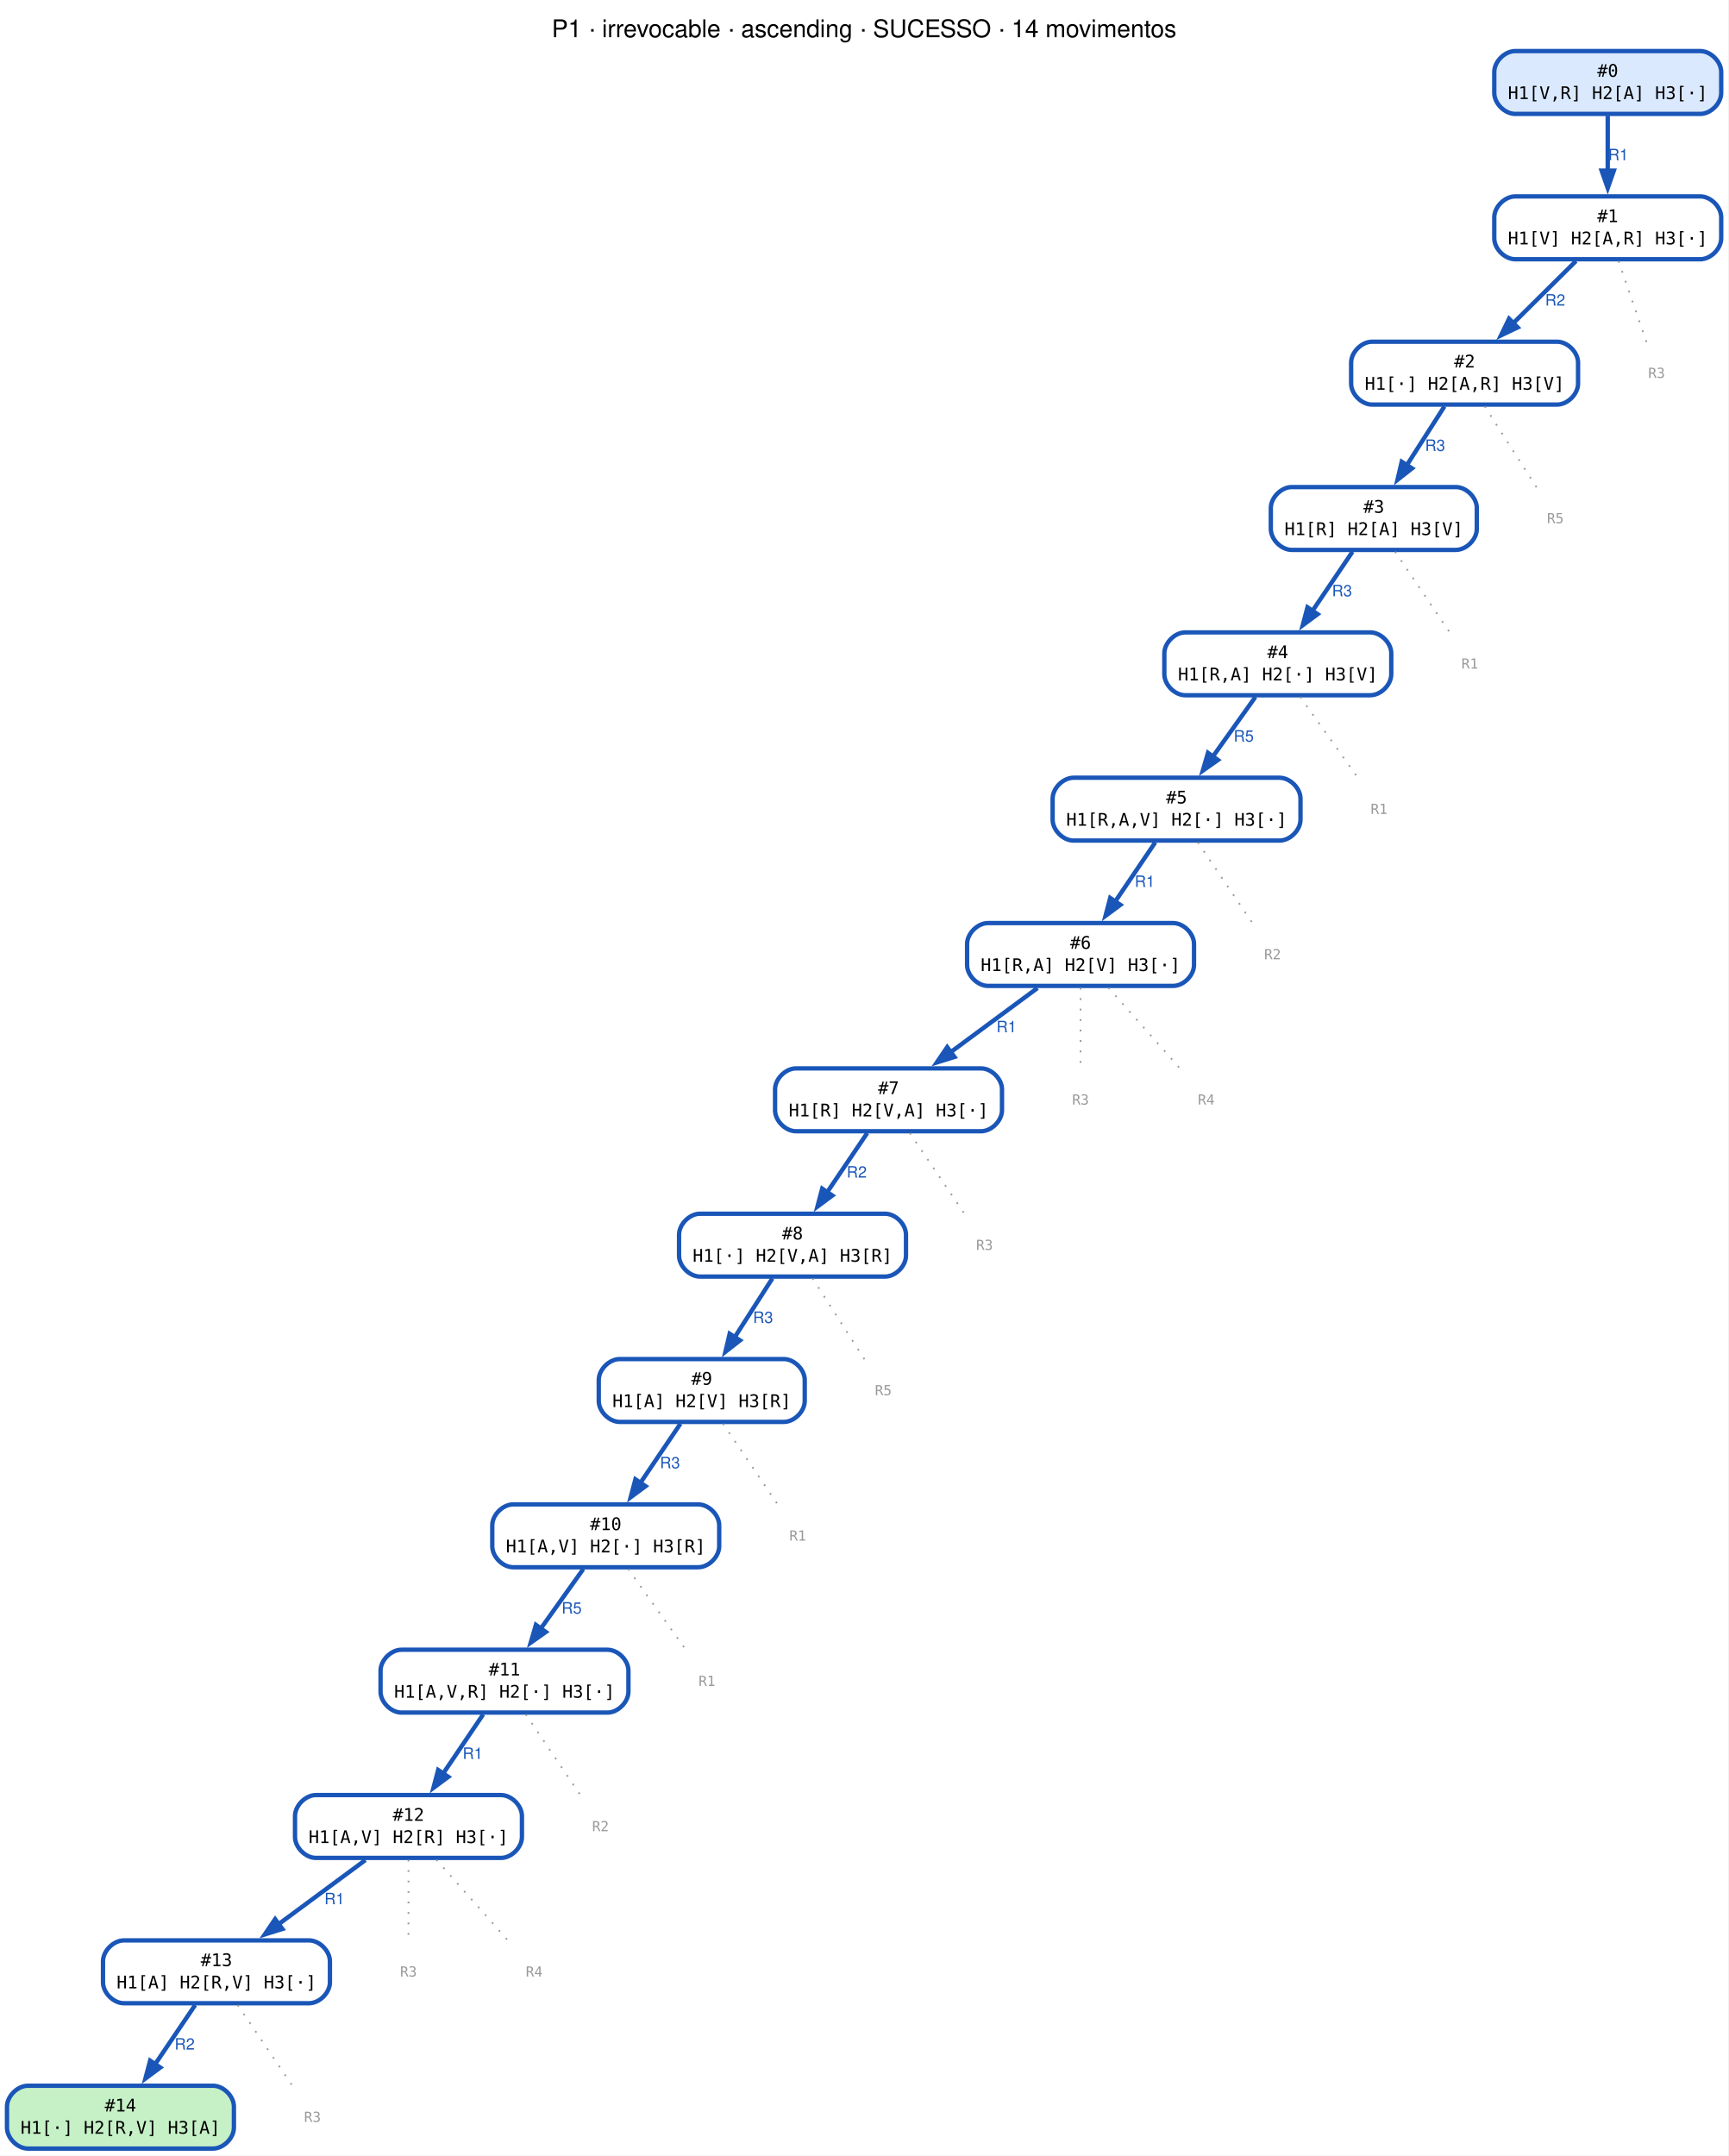
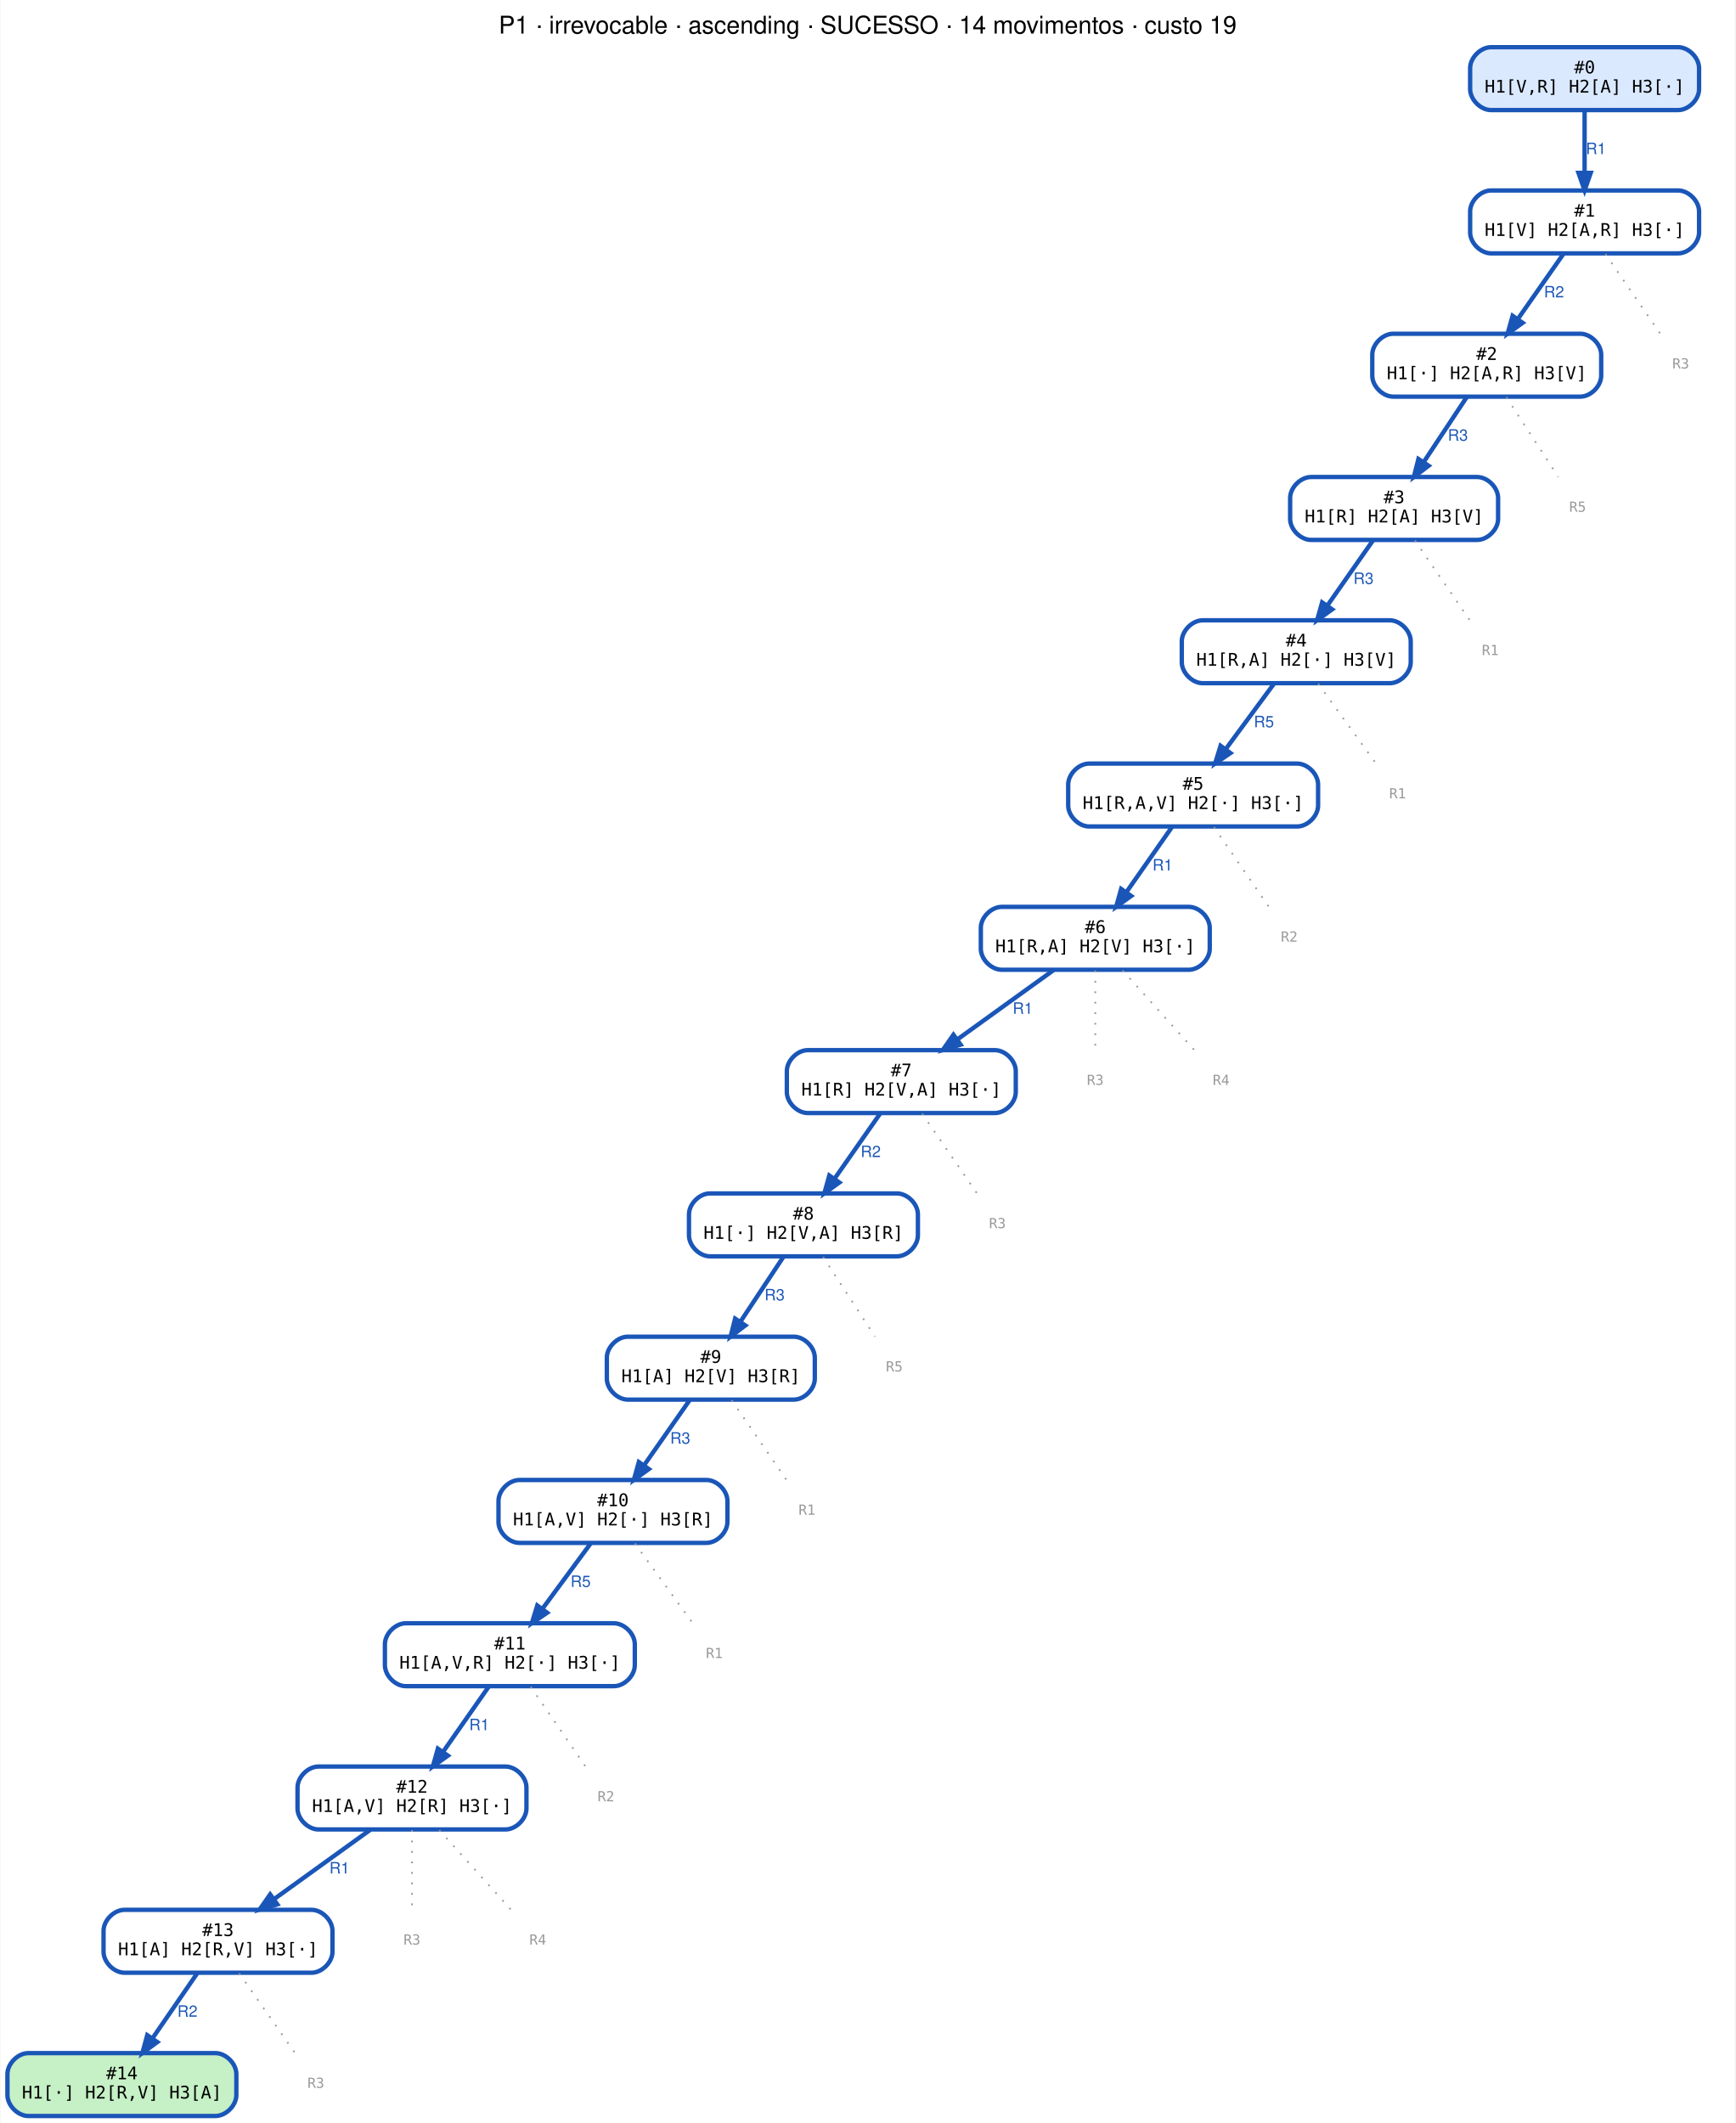
- <svg xmlns="http://www.w3.org/2000/svg" width="990pt" height="1235pt" viewBox="0.00 0.00 990.00 1235.00">
-   <g id="graph0" class="graph" transform="scale(1 1) rotate(0) translate(4 1230.75)">
-     <polygon fill="white" stroke="none" points="-4,4 -4,-1230.75 986,-1230.75 986,4 -4,4" />
-     <text xml:space="preserve" text-anchor="middle" x="491" y="-1209.45" font-family="Helvetica,sans-Serif" font-size="14.00">P1 · irrevocable · ascending · SUCESSO · 14 movimentos</text>
+ <svg xmlns="http://www.w3.org/2000/svg" width="993pt" height="1215pt" viewBox="0.00 0.00 992.50 1215.00">
+   <g id="graph0" class="graph" transform="scale(1 1) rotate(0) translate(4 1211)">
+     <polygon fill="white" stroke="transparent" points="-4,4 -4,-1211 988.5,-1211 988.5,4 -4,4" />
+     <text text-anchor="middle" x="492.25" y="-1191.8" font-family="Helvetica,sans-Serif" font-size="14.00">P1 · irrevocable · ascending · SUCESSO · 14 movimentos · custo 19</text>
    <g id="node1" class="node">
-       <path fill="#dbe9ff" stroke="#1a56b8" stroke-width="2.5" d="M970,-1201.5C970,-1201.5 864,-1201.5 864,-1201.5 858,-1201.5 852,-1195.5 852,-1189.5 852,-1189.5 852,-1177.5 852,-1177.5 852,-1171.5 858,-1165.5 864,-1165.5 864,-1165.5 970,-1165.5 970,-1165.5 976,-1165.5 982,-1171.5 982,-1177.5 982,-1177.5 982,-1189.5 982,-1189.5 982,-1195.5 976,-1201.5 970,-1201.5" />
-       <text xml:space="preserve" text-anchor="middle" x="917" y="-1186.75" font-family="monospace" font-size="10.00">#0</text>
-       <text xml:space="preserve" text-anchor="middle" x="917" y="-1174" font-family="monospace" font-size="10.00">H1[V,R] H2[A] H3[·]</text>
+       <path fill="#dbe9ff" stroke="#1a56b8" stroke-width="2.5" d="M956,-1184C956,-1184 849,-1184 849,-1184 843,-1184 837,-1178 837,-1172 837,-1172 837,-1160 837,-1160 837,-1154 843,-1148 849,-1148 849,-1148 956,-1148 956,-1148 962,-1148 968,-1154 968,-1160 968,-1160 968,-1172 968,-1172 968,-1178 962,-1184 956,-1184" />
+       <text text-anchor="middle" x="902.5" y="-1169" font-family="monospace" font-size="10.00">#0</text>
+       <text text-anchor="middle" x="902.5" y="-1158" font-family="monospace" font-size="10.00">H1[V,R] H2[A] H3[·]</text>
    </g>
    <g id="node2" class="node">
-       <path fill="#ffffff" stroke="#1a56b8" stroke-width="2.5" d="M970,-1118.25C970,-1118.25 864,-1118.25 864,-1118.25 858,-1118.25 852,-1112.25 852,-1106.25 852,-1106.25 852,-1094.25 852,-1094.25 852,-1088.25 858,-1082.25 864,-1082.25 864,-1082.25 970,-1082.25 970,-1082.25 976,-1082.25 982,-1088.25 982,-1094.25 982,-1094.25 982,-1106.25 982,-1106.25 982,-1112.25 976,-1118.25 970,-1118.25" />
-       <text xml:space="preserve" text-anchor="middle" x="917" y="-1103.5" font-family="monospace" font-size="10.00">#1</text>
-       <text xml:space="preserve" text-anchor="middle" x="917" y="-1090.75" font-family="monospace" font-size="10.00">H1[V] H2[A,R] H3[·]</text>
+       <path fill="#ffffff" stroke="#1a56b8" stroke-width="2.5" d="M956,-1102C956,-1102 849,-1102 849,-1102 843,-1102 837,-1096 837,-1090 837,-1090 837,-1078 837,-1078 837,-1072 843,-1066 849,-1066 849,-1066 956,-1066 956,-1066 962,-1066 968,-1072 968,-1078 968,-1078 968,-1090 968,-1090 968,-1096 962,-1102 956,-1102" />
+       <text text-anchor="middle" x="902.5" y="-1087" font-family="monospace" font-size="10.00">#1</text>
+       <text text-anchor="middle" x="902.5" y="-1076" font-family="monospace" font-size="10.00">H1[V] H2[A,R] H3[·]</text>
    </g>
    <g id="edge1" class="edge">
-       <path fill="none" stroke="#1a56b8" stroke-width="2.5" d="M917,-1164.47C917,-1155.21 917,-1143.66 917,-1132.97" />
-       <polygon fill="#1a56b8" stroke="#1a56b8" stroke-width="2.5" points="920.5,-1133.02 917,-1123.02 913.5,-1133.02 920.5,-1133.02" />
-       <text xml:space="preserve" text-anchor="middle" x="923" y="-1138.95" font-family="Helvetica,sans-Serif" font-size="9.00" fill="#1a56b8">R1</text>
+       <path fill="none" stroke="#1a56b8" stroke-width="2.5" d="M902.5,-1147.64C902.5,-1137.3 902.5,-1123.94 902.5,-1112.22" />
+       <polygon fill="#1a56b8" stroke="#1a56b8" stroke-width="2.5" points="906,-1112.05 902.5,-1102.05 899,-1112.05 906,-1112.05" />
+       <text text-anchor="middle" x="909" y="-1122.8" font-family="Helvetica,sans-Serif" font-size="9.00" fill="#1a56b8">R1</text>
    </g>
    <g id="node3" class="node">
-       <path fill="#ffffff" stroke="#1a56b8" stroke-width="2.5" d="M888,-1035C888,-1035 782,-1035 782,-1035 776,-1035 770,-1029 770,-1023 770,-1023 770,-1011 770,-1011 770,-1005 776,-999 782,-999 782,-999 888,-999 888,-999 894,-999 900,-1005 900,-1011 900,-1011 900,-1023 900,-1023 900,-1029 894,-1035 888,-1035" />
-       <text xml:space="preserve" text-anchor="middle" x="835" y="-1020.25" font-family="monospace" font-size="10.00">#2</text>
-       <text xml:space="preserve" text-anchor="middle" x="835" y="-1007.5" font-family="monospace" font-size="10.00">H1[·] H2[A,R] H3[V]</text>
+       <path fill="#ffffff" stroke="#1a56b8" stroke-width="2.5" d="M900,-1020C900,-1020 793,-1020 793,-1020 787,-1020 781,-1014 781,-1008 781,-1008 781,-996 781,-996 781,-990 787,-984 793,-984 793,-984 900,-984 900,-984 906,-984 912,-990 912,-996 912,-996 912,-1008 912,-1008 912,-1014 906,-1020 900,-1020" />
+       <text text-anchor="middle" x="846.5" y="-1005" font-family="monospace" font-size="10.00">#2</text>
+       <text text-anchor="middle" x="846.5" y="-994" font-family="monospace" font-size="10.00">H1[·] H2[A,R] H3[V]</text>
    </g>
    <g id="edge2" class="edge">
-       <path fill="none" stroke="#1a56b8" stroke-width="2.5" d="M898.8,-1081.22C888.19,-1070.7 874.58,-1057.22 862.66,-1045.41" />
-       <polygon fill="#1a56b8" stroke="#1a56b8" stroke-width="2.5" points="865.4,-1043.2 855.84,-1038.64 860.48,-1048.17 865.4,-1043.2" />
-       <text xml:space="preserve" text-anchor="middle" x="886.91" y="-1055.7" font-family="Helvetica,sans-Serif" font-size="9.00" fill="#1a56b8">R2</text>
+       <path fill="none" stroke="#1a56b8" stroke-width="2.5" d="M890.35,-1065.64C882.74,-1054.77 872.8,-1040.57 864.31,-1028.44" />
+       <polygon fill="#1a56b8" stroke="#1a56b8" stroke-width="2.5" points="867.04,-1026.24 858.44,-1020.05 861.3,-1030.25 867.04,-1026.24" />
+       <text text-anchor="middle" x="885" y="-1040.8" font-family="Helvetica,sans-Serif" font-size="9.00" fill="#1a56b8">R2</text>
    </g>
    <g id="node16" class="node">
-       <text xml:space="preserve" text-anchor="middle" x="945" y="-1014.27" font-family="monospace" font-size="8.00" fill="#999999">R3</text>
+       <text text-anchor="middle" x="957.5" y="-1000.1" font-family="monospace" font-size="8.00" fill="#999999">R3</text>
    </g>
    <g id="edge15" class="edge">
-       <path fill="none" stroke="#999999" stroke-dasharray="1,5" d="M923.21,-1081.22C927.98,-1067.38 934.52,-1048.41 939.19,-1034.87" />
+       <path fill="none" stroke="#999999" stroke-dasharray="1,5" d="M914.43,-1065.64C923.72,-1052.13 936.54,-1033.48 945.78,-1020.05" />
    </g>
    <g id="node4" class="node">
-       <path fill="#ffffff" stroke="#1a56b8" stroke-width="2.5" d="M830,-951.75C830,-951.75 736,-951.75 736,-951.75 730,-951.75 724,-945.75 724,-939.75 724,-939.75 724,-927.75 724,-927.75 724,-921.75 730,-915.75 736,-915.75 736,-915.75 830,-915.75 830,-915.75 836,-915.75 842,-921.75 842,-927.75 842,-927.75 842,-939.75 842,-939.75 842,-945.75 836,-951.75 830,-951.75" />
-       <text xml:space="preserve" text-anchor="middle" x="783" y="-937" font-family="monospace" font-size="10.00">#3</text>
-       <text xml:space="preserve" text-anchor="middle" x="783" y="-924.25" font-family="monospace" font-size="10.00">H1[R] H2[A] H3[V]</text>
+       <path fill="#ffffff" stroke="#1a56b8" stroke-width="2.5" d="M841,-938C841,-938 746,-938 746,-938 740,-938 734,-932 734,-926 734,-926 734,-914 734,-914 734,-908 740,-902 746,-902 746,-902 841,-902 841,-902 847,-902 853,-908 853,-914 853,-914 853,-926 853,-926 853,-932 847,-938 841,-938" />
+       <text text-anchor="middle" x="793.5" y="-923" font-family="monospace" font-size="10.00">#3</text>
+       <text text-anchor="middle" x="793.5" y="-912" font-family="monospace" font-size="10.00">H1[R] H2[A] H3[V]</text>
    </g>
    <g id="edge3" class="edge">
-       <path fill="none" stroke="#1a56b8" stroke-width="2.5" d="M823.46,-997.97C817.13,-988.08 809.13,-975.57 801.91,-964.3" />
-       <polygon fill="#1a56b8" stroke="#1a56b8" stroke-width="2.5" points="804.89,-962.45 796.55,-955.92 798.99,-966.23 804.89,-962.45" />
-       <text xml:space="preserve" text-anchor="middle" x="818.11" y="-972.45" font-family="Helvetica,sans-Serif" font-size="9.00" fill="#1a56b8">R3</text>
+       <path fill="none" stroke="#1a56b8" stroke-width="2.5" d="M835,-983.64C827.8,-972.77 818.39,-958.57 810.35,-946.44" />
+       <polygon fill="#1a56b8" stroke="#1a56b8" stroke-width="2.5" points="813.24,-944.45 804.8,-938.05 807.4,-948.32 813.24,-944.45" />
+       <text text-anchor="middle" x="830" y="-958.8" font-family="Helvetica,sans-Serif" font-size="9.00" fill="#1a56b8">R3</text>
    </g>
    <g id="node17" class="node">
-       <text xml:space="preserve" text-anchor="middle" x="887" y="-931.02" font-family="monospace" font-size="8.00" fill="#999999">R5</text>
+       <text text-anchor="middle" x="898.5" y="-918.1" font-family="monospace" font-size="8.00" fill="#999999">R5</text>
    </g>
    <g id="edge16" class="edge">
-       <path fill="none" stroke="#999999" stroke-dasharray="1,5" d="M846.54,-997.97C855.4,-984.13 867.54,-965.16 876.2,-951.62" />
+       <path fill="none" stroke="#999999" stroke-dasharray="1,5" d="M857.78,-983.64C866.57,-970.13 878.69,-951.48 887.42,-938.05" />
    </g>
    <g id="node5" class="node">
-       <path fill="#ffffff" stroke="#1a56b8" stroke-width="2.5" d="M781,-868.5C781,-868.5 675,-868.5 675,-868.5 669,-868.5 663,-862.5 663,-856.5 663,-856.5 663,-844.5 663,-844.5 663,-838.5 669,-832.5 675,-832.5 675,-832.5 781,-832.5 781,-832.5 787,-832.5 793,-838.5 793,-844.5 793,-844.5 793,-856.5 793,-856.5 793,-862.5 787,-868.5 781,-868.5" />
-       <text xml:space="preserve" text-anchor="middle" x="728" y="-853.75" font-family="monospace" font-size="10.00">#4</text>
-       <text xml:space="preserve" text-anchor="middle" x="728" y="-841" font-family="monospace" font-size="10.00">H1[R,A] H2[·] H3[V]</text>
+       <path fill="#ffffff" stroke="#1a56b8" stroke-width="2.5" d="M791,-856C791,-856 684,-856 684,-856 678,-856 672,-850 672,-844 672,-844 672,-832 672,-832 672,-826 678,-820 684,-820 684,-820 791,-820 791,-820 797,-820 803,-826 803,-832 803,-832 803,-844 803,-844 803,-850 797,-856 791,-856" />
+       <text text-anchor="middle" x="737.5" y="-841" font-family="monospace" font-size="10.00">#4</text>
+       <text text-anchor="middle" x="737.5" y="-830" font-family="monospace" font-size="10.00">H1[R,A] H2[·] H3[V]</text>
    </g>
    <g id="edge4" class="edge">
-       <path fill="none" stroke="#1a56b8" stroke-width="2.5" d="M770.79,-914.72C764.03,-904.72 755.45,-892.06 747.76,-880.69" />
-       <polygon fill="#1a56b8" stroke="#1a56b8" stroke-width="2.5" points="750.8,-878.93 742.29,-872.62 745,-882.86 750.8,-878.93" />
-       <text xml:space="preserve" text-anchor="middle" x="764.79" y="-889.2" font-family="Helvetica,sans-Serif" font-size="9.00" fill="#1a56b8">R3</text>
+       <path fill="none" stroke="#1a56b8" stroke-width="2.5" d="M781.35,-901.64C773.74,-890.77 763.8,-876.57 755.31,-864.44" />
+       <polygon fill="#1a56b8" stroke="#1a56b8" stroke-width="2.5" points="758.04,-862.24 749.44,-856.05 752.3,-866.25 758.04,-862.24" />
+       <text text-anchor="middle" x="776" y="-876.8" font-family="Helvetica,sans-Serif" font-size="9.00" fill="#1a56b8">R3</text>
    </g>
    <g id="node18" class="node">
-       <text xml:space="preserve" text-anchor="middle" x="838" y="-847.77" font-family="monospace" font-size="8.00" fill="#999999">R1</text>
+       <text text-anchor="middle" x="848.5" y="-836.1" font-family="monospace" font-size="8.00" fill="#999999">R1</text>
    </g>
    <g id="edge17" class="edge">
-       <path fill="none" stroke="#999999" stroke-dasharray="1,5" d="M795.21,-914.72C804.57,-900.88 817.41,-881.91 826.58,-868.37" />
+       <path fill="none" stroke="#999999" stroke-dasharray="1,5" d="M805.43,-901.64C814.72,-888.13 827.54,-869.48 836.78,-856.05" />
    </g>
    <g id="node6" class="node">
-       <path fill="#ffffff" stroke="#1a56b8" stroke-width="2.5" d="M729,-785.25C729,-785.25 611,-785.25 611,-785.25 605,-785.25 599,-779.25 599,-773.25 599,-773.25 599,-761.25 599,-761.25 599,-755.25 605,-749.25 611,-749.25 611,-749.25 729,-749.25 729,-749.25 735,-749.25 741,-755.25 741,-761.25 741,-761.25 741,-773.25 741,-773.25 741,-779.25 735,-785.25 729,-785.25" />
-       <text xml:space="preserve" text-anchor="middle" x="670" y="-770.5" font-family="monospace" font-size="10.00">#5</text>
-       <text xml:space="preserve" text-anchor="middle" x="670" y="-757.75" font-family="monospace" font-size="10.00">H1[R,A,V] H2[·] H3[·]</text>
+       <path fill="#ffffff" stroke="#1a56b8" stroke-width="2.5" d="M738,-774C738,-774 619,-774 619,-774 613,-774 607,-768 607,-762 607,-762 607,-750 607,-750 607,-744 613,-738 619,-738 619,-738 738,-738 738,-738 744,-738 750,-744 750,-750 750,-750 750,-762 750,-762 750,-768 744,-774 738,-774" />
+       <text text-anchor="middle" x="678.5" y="-759" font-family="monospace" font-size="10.00">#5</text>
+       <text text-anchor="middle" x="678.5" y="-748" font-family="monospace" font-size="10.00">H1[R,A,V] H2[·] H3[·]</text>
    </g>
    <g id="edge5" class="edge">
-       <path fill="none" stroke="#1a56b8" stroke-width="2.5" d="M715.13,-831.47C707.99,-821.47 698.95,-808.81 690.84,-797.44" />
-       <polygon fill="#1a56b8" stroke="#1a56b8" stroke-width="2.5" points="693.69,-795.42 685.03,-789.31 688,-799.48 693.69,-795.42" />
-       <text xml:space="preserve" text-anchor="middle" x="708.47" y="-805.95" font-family="Helvetica,sans-Serif" font-size="9.00" fill="#1a56b8">R5</text>
+       <path fill="none" stroke="#1a56b8" stroke-width="2.5" d="M724.7,-819.64C716.68,-808.77 706.21,-794.57 697.26,-782.44" />
+       <polygon fill="#1a56b8" stroke="#1a56b8" stroke-width="2.5" points="699.83,-780.02 691.07,-774.05 694.19,-784.18 699.83,-780.02" />
+       <text text-anchor="middle" x="719" y="-794.8" font-family="Helvetica,sans-Serif" font-size="9.00" fill="#1a56b8">R5</text>
    </g>
    <g id="node19" class="node">
-       <text xml:space="preserve" text-anchor="middle" x="786" y="-764.52" font-family="monospace" font-size="8.00" fill="#999999">R1</text>
+       <text text-anchor="middle" x="795.5" y="-754.1" font-family="monospace" font-size="8.00" fill="#999999">R1</text>
    </g>
    <g id="edge18" class="edge">
-       <path fill="none" stroke="#999999" stroke-dasharray="1,5" d="M740.87,-831.47C750.75,-817.63 764.29,-798.66 773.96,-785.12" />
+       <path fill="none" stroke="#999999" stroke-dasharray="1,5" d="M750.09,-819.64C759.88,-806.13 773.4,-787.48 783.14,-774.05" />
    </g>
    <g id="node7" class="node">
-       <path fill="#ffffff" stroke="#1a56b8" stroke-width="2.5" d="M668,-702C668,-702 562,-702 562,-702 556,-702 550,-696 550,-690 550,-690 550,-678 550,-678 550,-672 556,-666 562,-666 562,-666 668,-666 668,-666 674,-666 680,-672 680,-678 680,-678 680,-690 680,-690 680,-696 674,-702 668,-702" />
-       <text xml:space="preserve" text-anchor="middle" x="615" y="-687.25" font-family="monospace" font-size="10.00">#6</text>
-       <text xml:space="preserve" text-anchor="middle" x="615" y="-674.5" font-family="monospace" font-size="10.00">H1[R,A] H2[V] H3[·]</text>
+       <path fill="#ffffff" stroke="#1a56b8" stroke-width="2.5" d="M676,-692C676,-692 569,-692 569,-692 563,-692 557,-686 557,-680 557,-680 557,-668 557,-668 557,-662 563,-656 569,-656 569,-656 676,-656 676,-656 682,-656 688,-662 688,-668 688,-668 688,-680 688,-680 688,-686 682,-692 676,-692" />
+       <text text-anchor="middle" x="622.5" y="-677" font-family="monospace" font-size="10.00">#6</text>
+       <text text-anchor="middle" x="622.5" y="-666" font-family="monospace" font-size="10.00">H1[R,A] H2[V] H3[·]</text>
    </g>
    <g id="edge6" class="edge">
-       <path fill="none" stroke="#1a56b8" stroke-width="2.5" d="M657.79,-748.22C651.03,-738.22 642.45,-725.56 634.76,-714.19" />
-       <polygon fill="#1a56b8" stroke="#1a56b8" stroke-width="2.5" points="637.8,-712.43 629.29,-706.12 632,-716.36 637.8,-712.43" />
-       <text xml:space="preserve" text-anchor="middle" x="651.79" y="-722.7" font-family="Helvetica,sans-Serif" font-size="9.00" fill="#1a56b8">R1</text>
+       <path fill="none" stroke="#1a56b8" stroke-width="2.5" d="M666.35,-737.64C658.74,-726.77 648.8,-712.57 640.31,-700.44" />
+       <polygon fill="#1a56b8" stroke="#1a56b8" stroke-width="2.5" points="643.04,-698.24 634.44,-692.05 637.3,-702.25 643.04,-698.24" />
+       <text text-anchor="middle" x="661" y="-712.8" font-family="Helvetica,sans-Serif" font-size="9.00" fill="#1a56b8">R1</text>
    </g>
    <g id="node20" class="node">
-       <text xml:space="preserve" text-anchor="middle" x="725" y="-681.27" font-family="monospace" font-size="8.00" fill="#999999">R2</text>
+       <text text-anchor="middle" x="733.5" y="-672.1" font-family="monospace" font-size="8.00" fill="#999999">R2</text>
    </g>
    <g id="edge19" class="edge">
-       <path fill="none" stroke="#999999" stroke-dasharray="1,5" d="M682.21,-748.22C691.57,-734.38 704.41,-715.41 713.58,-701.87" />
+       <path fill="none" stroke="#999999" stroke-dasharray="1,5" d="M690.43,-737.64C699.72,-724.13 712.54,-705.48 721.78,-692.05" />
    </g>
    <g id="node8" class="node">
-       <path fill="#ffffff" stroke="#1a56b8" stroke-width="2.5" d="M558,-618.75C558,-618.75 452,-618.75 452,-618.75 446,-618.75 440,-612.75 440,-606.75 440,-606.75 440,-594.75 440,-594.75 440,-588.75 446,-582.75 452,-582.75 452,-582.75 558,-582.75 558,-582.75 564,-582.75 570,-588.75 570,-594.75 570,-594.75 570,-606.75 570,-606.75 570,-612.75 564,-618.75 558,-618.75" />
-       <text xml:space="preserve" text-anchor="middle" x="505" y="-604" font-family="monospace" font-size="10.00">#7</text>
-       <text xml:space="preserve" text-anchor="middle" x="505" y="-591.25" font-family="monospace" font-size="10.00">H1[R] H2[V,A] H3[·]</text>
+       <path fill="#ffffff" stroke="#1a56b8" stroke-width="2.5" d="M565,-610C565,-610 458,-610 458,-610 452,-610 446,-604 446,-598 446,-598 446,-586 446,-586 446,-580 452,-574 458,-574 458,-574 565,-574 565,-574 571,-574 577,-580 577,-586 577,-586 577,-598 577,-598 577,-604 571,-610 565,-610" />
+       <text text-anchor="middle" x="511.5" y="-595" font-family="monospace" font-size="10.00">#7</text>
+       <text text-anchor="middle" x="511.5" y="-584" font-family="monospace" font-size="10.00">H1[R] H2[V,A] H3[·]</text>
    </g>
    <g id="edge7" class="edge">
-       <path fill="none" stroke="#1a56b8" stroke-width="2.5" d="M590.31,-664.77C575.59,-653.89 556.66,-639.91 540.37,-627.88" />
-       <polygon fill="#1a56b8" stroke="#1a56b8" stroke-width="2.5" points="542.77,-625.3 532.65,-622.17 538.61,-630.93 542.77,-625.3" />
-       <text xml:space="preserve" text-anchor="middle" x="572.59" y="-639.45" font-family="Helvetica,sans-Serif" font-size="9.00" fill="#1a56b8">R1</text>
+       <path fill="none" stroke="#1a56b8" stroke-width="2.5" d="M598.69,-655.84C582.59,-644.24 561.15,-628.78 543.56,-616.11" />
+       <polygon fill="#1a56b8" stroke="#1a56b8" stroke-width="2.5" points="545.43,-613.14 535.27,-610.13 541.34,-618.82 545.43,-613.14" />
+       <text text-anchor="middle" x="581" y="-630.8" font-family="Helvetica,sans-Serif" font-size="9.00" fill="#1a56b8">R1</text>
    </g>
    <g id="node21" class="node">
-       <text xml:space="preserve" text-anchor="middle" x="615" y="-598.02" font-family="monospace" font-size="8.00" fill="#999999">R3</text>
+       <text text-anchor="middle" x="622.5" y="-590.1" font-family="monospace" font-size="8.00" fill="#999999">R3</text>
    </g>
    <g id="edge20" class="edge">
-       <path fill="none" stroke="#999999" stroke-dasharray="1,5" d="M615,-664.97C615,-651.13 615,-632.16 615,-618.62" />
+       <path fill="none" stroke="#999999" stroke-dasharray="1,5" d="M622.5,-655.64C622.5,-642.13 622.5,-623.48 622.5,-610.05" />
    </g>
    <g id="node22" class="node">
-       <text xml:space="preserve" text-anchor="middle" x="687" y="-598.02" font-family="monospace" font-size="8.00" fill="#999999">R4</text>
+       <text text-anchor="middle" x="694.5" y="-590.1" font-family="monospace" font-size="8.00" fill="#999999">R4</text>
    </g>
    <g id="edge21" class="edge">
-       <path fill="none" stroke="#999999" stroke-dasharray="1,5" d="M630.98,-664.97C643.24,-651.13 660.05,-632.16 672.05,-618.62" />
+       <path fill="none" stroke="#999999" stroke-dasharray="1,5" d="M638.12,-655.64C650.28,-642.13 667.07,-623.48 679.15,-610.05" />
    </g>
    <g id="node9" class="node">
-       <path fill="#ffffff" stroke="#1a56b8" stroke-width="2.5" d="M503,-535.5C503,-535.5 397,-535.5 397,-535.5 391,-535.5 385,-529.5 385,-523.5 385,-523.5 385,-511.5 385,-511.5 385,-505.5 391,-499.5 397,-499.5 397,-499.5 503,-499.5 503,-499.5 509,-499.5 515,-505.5 515,-511.5 515,-511.5 515,-523.5 515,-523.5 515,-529.5 509,-535.5 503,-535.5" />
-       <text xml:space="preserve" text-anchor="middle" x="450" y="-520.75" font-family="monospace" font-size="10.00">#8</text>
-       <text xml:space="preserve" text-anchor="middle" x="450" y="-508" font-family="monospace" font-size="10.00">H1[·] H2[V,A] H3[R]</text>
+       <path fill="#ffffff" stroke="#1a56b8" stroke-width="2.5" d="M509,-528C509,-528 402,-528 402,-528 396,-528 390,-522 390,-516 390,-516 390,-504 390,-504 390,-498 396,-492 402,-492 402,-492 509,-492 509,-492 515,-492 521,-498 521,-504 521,-504 521,-516 521,-516 521,-522 515,-528 509,-528" />
+       <text text-anchor="middle" x="455.5" y="-513" font-family="monospace" font-size="10.00">#8</text>
+       <text text-anchor="middle" x="455.5" y="-502" font-family="monospace" font-size="10.00">H1[·] H2[V,A] H3[R]</text>
    </g>
    <g id="edge8" class="edge">
-       <path fill="none" stroke="#1a56b8" stroke-width="2.5" d="M492.79,-581.72C486.03,-571.72 477.45,-559.06 469.76,-547.69" />
-       <polygon fill="#1a56b8" stroke="#1a56b8" stroke-width="2.5" points="472.8,-545.93 464.29,-539.62 467,-549.86 472.8,-545.93" />
-       <text xml:space="preserve" text-anchor="middle" x="486.79" y="-556.2" font-family="Helvetica,sans-Serif" font-size="9.00" fill="#1a56b8">R2</text>
+       <path fill="none" stroke="#1a56b8" stroke-width="2.5" d="M499.35,-573.64C491.74,-562.77 481.8,-548.57 473.31,-536.44" />
+       <polygon fill="#1a56b8" stroke="#1a56b8" stroke-width="2.5" points="476.04,-534.24 467.44,-528.05 470.3,-538.25 476.04,-534.24" />
+       <text text-anchor="middle" x="494" y="-548.8" font-family="Helvetica,sans-Serif" font-size="9.00" fill="#1a56b8">R2</text>
    </g>
    <g id="node23" class="node">
-       <text xml:space="preserve" text-anchor="middle" x="560" y="-514.77" font-family="monospace" font-size="8.00" fill="#999999">R3</text>
+       <text text-anchor="middle" x="566.5" y="-508.1" font-family="monospace" font-size="8.00" fill="#999999">R3</text>
    </g>
    <g id="edge22" class="edge">
-       <path fill="none" stroke="#999999" stroke-dasharray="1,5" d="M517.21,-581.72C526.57,-567.88 539.41,-548.91 548.58,-535.37" />
+       <path fill="none" stroke="#999999" stroke-dasharray="1,5" d="M523.43,-573.64C532.72,-560.13 545.54,-541.48 554.78,-528.05" />
    </g>
    <g id="node10" class="node">
-       <path fill="#ffffff" stroke="#1a56b8" stroke-width="2.5" d="M445,-452.25C445,-452.25 351,-452.25 351,-452.25 345,-452.25 339,-446.25 339,-440.25 339,-440.25 339,-428.25 339,-428.25 339,-422.25 345,-416.25 351,-416.25 351,-416.25 445,-416.25 445,-416.25 451,-416.25 457,-422.25 457,-428.25 457,-428.25 457,-440.25 457,-440.25 457,-446.25 451,-452.25 445,-452.25" />
-       <text xml:space="preserve" text-anchor="middle" x="398" y="-437.5" font-family="monospace" font-size="10.00">#9</text>
-       <text xml:space="preserve" text-anchor="middle" x="398" y="-424.75" font-family="monospace" font-size="10.00">H1[A] H2[V] H3[R]</text>
+       <path fill="#ffffff" stroke="#1a56b8" stroke-width="2.5" d="M450,-446C450,-446 355,-446 355,-446 349,-446 343,-440 343,-434 343,-434 343,-422 343,-422 343,-416 349,-410 355,-410 355,-410 450,-410 450,-410 456,-410 462,-416 462,-422 462,-422 462,-434 462,-434 462,-440 456,-446 450,-446" />
+       <text text-anchor="middle" x="402.5" y="-431" font-family="monospace" font-size="10.00">#9</text>
+       <text text-anchor="middle" x="402.5" y="-420" font-family="monospace" font-size="10.00">H1[A] H2[V] H3[R]</text>
    </g>
    <g id="edge9" class="edge">
-       <path fill="none" stroke="#1a56b8" stroke-width="2.5" d="M438.46,-498.47C432.13,-488.58 424.13,-476.07 416.91,-464.8" />
-       <polygon fill="#1a56b8" stroke="#1a56b8" stroke-width="2.5" points="419.89,-462.95 411.55,-456.42 413.99,-466.73 419.89,-462.95" />
-       <text xml:space="preserve" text-anchor="middle" x="433.11" y="-472.95" font-family="Helvetica,sans-Serif" font-size="9.00" fill="#1a56b8">R3</text>
+       <path fill="none" stroke="#1a56b8" stroke-width="2.5" d="M444,-491.64C436.8,-480.77 427.39,-466.57 419.35,-454.44" />
+       <polygon fill="#1a56b8" stroke="#1a56b8" stroke-width="2.5" points="422.24,-452.45 413.8,-446.05 416.4,-456.32 422.24,-452.45" />
+       <text text-anchor="middle" x="439" y="-466.8" font-family="Helvetica,sans-Serif" font-size="9.00" fill="#1a56b8">R3</text>
    </g>
    <g id="node24" class="node">
-       <text xml:space="preserve" text-anchor="middle" x="502" y="-431.52" font-family="monospace" font-size="8.00" fill="#999999">R5</text>
+       <text text-anchor="middle" x="507.5" y="-426.1" font-family="monospace" font-size="8.00" fill="#999999">R5</text>
    </g>
    <g id="edge23" class="edge">
-       <path fill="none" stroke="#999999" stroke-dasharray="1,5" d="M461.54,-498.47C470.4,-484.63 482.54,-465.66 491.2,-452.12" />
+       <path fill="none" stroke="#999999" stroke-dasharray="1,5" d="M466.78,-491.64C475.57,-478.13 487.69,-459.48 496.42,-446.05" />
    </g>
    <g id="node11" class="node">
-       <path fill="#ffffff" stroke="#1a56b8" stroke-width="2.5" d="M396,-369C396,-369 290,-369 290,-369 284,-369 278,-363 278,-357 278,-357 278,-345 278,-345 278,-339 284,-333 290,-333 290,-333 396,-333 396,-333 402,-333 408,-339 408,-345 408,-345 408,-357 408,-357 408,-363 402,-369 396,-369" />
-       <text xml:space="preserve" text-anchor="middle" x="343" y="-354.25" font-family="monospace" font-size="10.00">#10</text>
-       <text xml:space="preserve" text-anchor="middle" x="343" y="-341.5" font-family="monospace" font-size="10.00">H1[A,V] H2[·] H3[R]</text>
+       <path fill="#ffffff" stroke="#1a56b8" stroke-width="2.5" d="M400,-364C400,-364 293,-364 293,-364 287,-364 281,-358 281,-352 281,-352 281,-340 281,-340 281,-334 287,-328 293,-328 293,-328 400,-328 400,-328 406,-328 412,-334 412,-340 412,-340 412,-352 412,-352 412,-358 406,-364 400,-364" />
+       <text text-anchor="middle" x="346.5" y="-349" font-family="monospace" font-size="10.00">#10</text>
+       <text text-anchor="middle" x="346.5" y="-338" font-family="monospace" font-size="10.00">H1[A,V] H2[·] H3[R]</text>
    </g>
    <g id="edge10" class="edge">
-       <path fill="none" stroke="#1a56b8" stroke-width="2.5" d="M385.79,-415.22C379.03,-405.22 370.45,-392.56 362.76,-381.19" />
-       <polygon fill="#1a56b8" stroke="#1a56b8" stroke-width="2.5" points="365.8,-379.43 357.29,-373.12 360,-383.36 365.8,-379.43" />
-       <text xml:space="preserve" text-anchor="middle" x="379.79" y="-389.7" font-family="Helvetica,sans-Serif" font-size="9.00" fill="#1a56b8">R3</text>
+       <path fill="none" stroke="#1a56b8" stroke-width="2.5" d="M390.35,-409.64C382.74,-398.77 372.8,-384.57 364.31,-372.44" />
+       <polygon fill="#1a56b8" stroke="#1a56b8" stroke-width="2.5" points="367.04,-370.24 358.44,-364.05 361.3,-374.25 367.04,-370.24" />
+       <text text-anchor="middle" x="385" y="-384.8" font-family="Helvetica,sans-Serif" font-size="9.00" fill="#1a56b8">R3</text>
    </g>
    <g id="node25" class="node">
-       <text xml:space="preserve" text-anchor="middle" x="453" y="-348.27" font-family="monospace" font-size="8.00" fill="#999999">R1</text>
+       <text text-anchor="middle" x="457.5" y="-344.1" font-family="monospace" font-size="8.00" fill="#999999">R1</text>
    </g>
    <g id="edge24" class="edge">
-       <path fill="none" stroke="#999999" stroke-dasharray="1,5" d="M410.21,-415.22C419.57,-401.38 432.41,-382.41 441.58,-368.87" />
+       <path fill="none" stroke="#999999" stroke-dasharray="1,5" d="M414.43,-409.64C423.72,-396.13 436.54,-377.48 445.78,-364.05" />
    </g>
    <g id="node12" class="node">
-       <path fill="#ffffff" stroke="#1a56b8" stroke-width="2.5" d="M344,-285.75C344,-285.75 226,-285.75 226,-285.75 220,-285.75 214,-279.75 214,-273.75 214,-273.75 214,-261.75 214,-261.75 214,-255.75 220,-249.75 226,-249.75 226,-249.75 344,-249.75 344,-249.75 350,-249.75 356,-255.75 356,-261.75 356,-261.75 356,-273.75 356,-273.75 356,-279.75 350,-285.75 344,-285.75" />
-       <text xml:space="preserve" text-anchor="middle" x="285" y="-271" font-family="monospace" font-size="10.00">#11</text>
-       <text xml:space="preserve" text-anchor="middle" x="285" y="-258.25" font-family="monospace" font-size="10.00">H1[A,V,R] H2[·] H3[·]</text>
+       <path fill="#ffffff" stroke="#1a56b8" stroke-width="2.5" d="M347,-282C347,-282 228,-282 228,-282 222,-282 216,-276 216,-270 216,-270 216,-258 216,-258 216,-252 222,-246 228,-246 228,-246 347,-246 347,-246 353,-246 359,-252 359,-258 359,-258 359,-270 359,-270 359,-276 353,-282 347,-282" />
+       <text text-anchor="middle" x="287.5" y="-267" font-family="monospace" font-size="10.00">#11</text>
+       <text text-anchor="middle" x="287.5" y="-256" font-family="monospace" font-size="10.00">H1[A,V,R] H2[·] H3[·]</text>
    </g>
    <g id="edge11" class="edge">
-       <path fill="none" stroke="#1a56b8" stroke-width="2.5" d="M330.13,-331.97C322.99,-321.97 313.95,-309.31 305.84,-297.94" />
-       <polygon fill="#1a56b8" stroke="#1a56b8" stroke-width="2.5" points="308.69,-295.92 300.03,-289.81 303,-299.98 308.69,-295.92" />
-       <text xml:space="preserve" text-anchor="middle" x="323.47" y="-306.45" font-family="Helvetica,sans-Serif" font-size="9.00" fill="#1a56b8">R5</text>
+       <path fill="none" stroke="#1a56b8" stroke-width="2.5" d="M333.7,-327.64C325.68,-316.77 315.21,-302.57 306.26,-290.44" />
+       <polygon fill="#1a56b8" stroke="#1a56b8" stroke-width="2.5" points="308.83,-288.02 300.07,-282.05 303.19,-292.18 308.83,-288.02" />
+       <text text-anchor="middle" x="328" y="-302.8" font-family="Helvetica,sans-Serif" font-size="9.00" fill="#1a56b8">R5</text>
    </g>
    <g id="node26" class="node">
-       <text xml:space="preserve" text-anchor="middle" x="401" y="-265.02" font-family="monospace" font-size="8.00" fill="#999999">R1</text>
+       <text text-anchor="middle" x="404.5" y="-262.1" font-family="monospace" font-size="8.00" fill="#999999">R1</text>
    </g>
    <g id="edge25" class="edge">
-       <path fill="none" stroke="#999999" stroke-dasharray="1,5" d="M355.87,-331.97C365.75,-318.13 379.29,-299.16 388.96,-285.62" />
+       <path fill="none" stroke="#999999" stroke-dasharray="1,5" d="M359.09,-327.64C368.88,-314.13 382.4,-295.48 392.14,-282.05" />
    </g>
    <g id="node13" class="node">
-       <path fill="#ffffff" stroke="#1a56b8" stroke-width="2.5" d="M283,-202.5C283,-202.5 177,-202.5 177,-202.5 171,-202.5 165,-196.5 165,-190.5 165,-190.5 165,-178.5 165,-178.5 165,-172.5 171,-166.5 177,-166.5 177,-166.5 283,-166.5 283,-166.5 289,-166.5 295,-172.5 295,-178.5 295,-178.5 295,-190.5 295,-190.5 295,-196.5 289,-202.5 283,-202.5" />
-       <text xml:space="preserve" text-anchor="middle" x="230" y="-187.75" font-family="monospace" font-size="10.00">#12</text>
-       <text xml:space="preserve" text-anchor="middle" x="230" y="-175" font-family="monospace" font-size="10.00">H1[A,V] H2[R] H3[·]</text>
+       <path fill="#ffffff" stroke="#1a56b8" stroke-width="2.5" d="M285,-200C285,-200 178,-200 178,-200 172,-200 166,-194 166,-188 166,-188 166,-176 166,-176 166,-170 172,-164 178,-164 178,-164 285,-164 285,-164 291,-164 297,-170 297,-176 297,-176 297,-188 297,-188 297,-194 291,-200 285,-200" />
+       <text text-anchor="middle" x="231.5" y="-185" font-family="monospace" font-size="10.00">#12</text>
+       <text text-anchor="middle" x="231.5" y="-174" font-family="monospace" font-size="10.00">H1[A,V] H2[R] H3[·]</text>
    </g>
    <g id="edge12" class="edge">
-       <path fill="none" stroke="#1a56b8" stroke-width="2.5" d="M272.79,-248.72C266.03,-238.72 257.45,-226.06 249.76,-214.69" />
-       <polygon fill="#1a56b8" stroke="#1a56b8" stroke-width="2.5" points="252.8,-212.93 244.29,-206.62 247,-216.86 252.8,-212.93" />
-       <text xml:space="preserve" text-anchor="middle" x="266.79" y="-223.2" font-family="Helvetica,sans-Serif" font-size="9.00" fill="#1a56b8">R1</text>
+       <path fill="none" stroke="#1a56b8" stroke-width="2.5" d="M275.35,-245.64C267.74,-234.77 257.8,-220.57 249.31,-208.44" />
+       <polygon fill="#1a56b8" stroke="#1a56b8" stroke-width="2.5" points="252.04,-206.24 243.44,-200.05 246.3,-210.25 252.04,-206.24" />
+       <text text-anchor="middle" x="270" y="-220.8" font-family="Helvetica,sans-Serif" font-size="9.00" fill="#1a56b8">R1</text>
    </g>
    <g id="node27" class="node">
-       <text xml:space="preserve" text-anchor="middle" x="340" y="-181.78" font-family="monospace" font-size="8.00" fill="#999999">R2</text>
+       <text text-anchor="middle" x="342.5" y="-180.1" font-family="monospace" font-size="8.00" fill="#999999">R2</text>
    </g>
    <g id="edge26" class="edge">
-       <path fill="none" stroke="#999999" stroke-dasharray="1,5" d="M297.21,-248.72C306.57,-234.88 319.41,-215.91 328.58,-202.37" />
+       <path fill="none" stroke="#999999" stroke-dasharray="1,5" d="M299.43,-245.64C308.72,-232.13 321.54,-213.48 330.78,-200.05" />
    </g>
    <g id="node14" class="node">
-       <path fill="#ffffff" stroke="#1a56b8" stroke-width="2.5" d="M173,-119.25C173,-119.25 67,-119.25 67,-119.25 61,-119.25 55,-113.25 55,-107.25 55,-107.25 55,-95.25 55,-95.25 55,-89.25 61,-83.25 67,-83.25 67,-83.25 173,-83.25 173,-83.25 179,-83.25 185,-89.25 185,-95.25 185,-95.25 185,-107.25 185,-107.25 185,-113.25 179,-119.25 173,-119.25" />
-       <text xml:space="preserve" text-anchor="middle" x="120" y="-104.5" font-family="monospace" font-size="10.00">#13</text>
-       <text xml:space="preserve" text-anchor="middle" x="120" y="-91.75" font-family="monospace" font-size="10.00">H1[A] H2[R,V] H3[·]</text>
+       <path fill="#ffffff" stroke="#1a56b8" stroke-width="2.5" d="M174,-118C174,-118 67,-118 67,-118 61,-118 55,-112 55,-106 55,-106 55,-94 55,-94 55,-88 61,-82 67,-82 67,-82 174,-82 174,-82 180,-82 186,-88 186,-94 186,-94 186,-106 186,-106 186,-112 180,-118 174,-118" />
+       <text text-anchor="middle" x="120.5" y="-103" font-family="monospace" font-size="10.00">#13</text>
+       <text text-anchor="middle" x="120.5" y="-92" font-family="monospace" font-size="10.00">H1[A] H2[R,V] H3[·]</text>
    </g>
    <g id="edge13" class="edge">
-       <path fill="none" stroke="#1a56b8" stroke-width="2.5" d="M205.31,-165.27C190.59,-154.39 171.66,-140.41 155.37,-128.38" />
-       <polygon fill="#1a56b8" stroke="#1a56b8" stroke-width="2.5" points="157.77,-125.8 147.65,-122.67 153.61,-131.43 157.77,-125.8" />
-       <text xml:space="preserve" text-anchor="middle" x="187.59" y="-139.95" font-family="Helvetica,sans-Serif" font-size="9.00" fill="#1a56b8">R1</text>
+       <path fill="none" stroke="#1a56b8" stroke-width="2.5" d="M207.69,-163.84C191.59,-152.24 170.15,-136.78 152.56,-124.11" />
+       <polygon fill="#1a56b8" stroke="#1a56b8" stroke-width="2.5" points="154.43,-121.14 144.27,-118.13 150.34,-126.82 154.43,-121.14" />
+       <text text-anchor="middle" x="190" y="-138.8" font-family="Helvetica,sans-Serif" font-size="9.00" fill="#1a56b8">R1</text>
    </g>
    <g id="node28" class="node">
-       <text xml:space="preserve" text-anchor="middle" x="230" y="-98.53" font-family="monospace" font-size="8.00" fill="#999999">R3</text>
+       <text text-anchor="middle" x="231.5" y="-98.1" font-family="monospace" font-size="8.00" fill="#999999">R3</text>
    </g>
    <g id="edge27" class="edge">
-       <path fill="none" stroke="#999999" stroke-dasharray="1,5" d="M230,-165.47C230,-151.63 230,-132.66 230,-119.12" />
+       <path fill="none" stroke="#999999" stroke-dasharray="1,5" d="M231.5,-163.64C231.5,-150.13 231.5,-131.48 231.5,-118.05" />
    </g>
    <g id="node29" class="node">
-       <text xml:space="preserve" text-anchor="middle" x="302" y="-98.53" font-family="monospace" font-size="8.00" fill="#999999">R4</text>
+       <text text-anchor="middle" x="303.5" y="-98.1" font-family="monospace" font-size="8.00" fill="#999999">R4</text>
    </g>
    <g id="edge28" class="edge">
-       <path fill="none" stroke="#999999" stroke-dasharray="1,5" d="M245.98,-165.47C258.24,-151.63 275.05,-132.66 287.05,-119.12" />
+       <path fill="none" stroke="#999999" stroke-dasharray="1,5" d="M247.12,-163.64C259.28,-150.13 276.07,-131.48 288.15,-118.05" />
    </g>
    <g id="node15" class="node">
-       <path fill="#c6f0c6" stroke="#1a56b8" stroke-width="2.5" d="M118,-36C118,-36 12,-36 12,-36 6,-36 0,-30 0,-24 0,-24 0,-12 0,-12 0,-6 6,0 12,0 12,0 118,0 118,0 124,0 130,-6 130,-12 130,-12 130,-24 130,-24 130,-30 124,-36 118,-36" />
-       <text xml:space="preserve" text-anchor="middle" x="65" y="-21.25" font-family="monospace" font-size="10.00">#14</text>
-       <text xml:space="preserve" text-anchor="middle" x="65" y="-8.5" font-family="monospace" font-size="10.00">H1[·] H2[R,V] H3[A]</text>
+       <path fill="#c6f0c6" stroke="#1a56b8" stroke-width="2.5" d="M119,-36C119,-36 12,-36 12,-36 6,-36 0,-30 0,-24 0,-24 0,-12 0,-12 0,-6 6,0 12,0 12,0 119,0 119,0 125,0 131,-6 131,-12 131,-12 131,-24 131,-24 131,-30 125,-36 119,-36" />
+       <text text-anchor="middle" x="65.5" y="-21" font-family="monospace" font-size="10.00">#14</text>
+       <text text-anchor="middle" x="65.5" y="-10" font-family="monospace" font-size="10.00">H1[·] H2[R,V] H3[A]</text>
    </g>
    <g id="edge14" class="edge">
-       <path fill="none" stroke="#1a56b8" stroke-width="2.5" d="M107.79,-82.22C101.03,-72.22 92.45,-59.56 84.76,-48.19" />
-       <polygon fill="#1a56b8" stroke="#1a56b8" stroke-width="2.5" points="87.8,-46.43 79.29,-40.12 82,-50.36 87.8,-46.43" />
-       <text xml:space="preserve" text-anchor="middle" x="101.79" y="-56.7" font-family="Helvetica,sans-Serif" font-size="9.00" fill="#1a56b8">R2</text>
+       <path fill="none" stroke="#1a56b8" stroke-width="2.5" d="M108.57,-81.64C101.09,-70.77 91.33,-56.57 82.99,-44.44" />
+       <polygon fill="#1a56b8" stroke="#1a56b8" stroke-width="2.5" points="85.77,-42.31 77.22,-36.05 80,-46.27 85.77,-42.31" />
+       <text text-anchor="middle" x="103" y="-56.8" font-family="Helvetica,sans-Serif" font-size="9.00" fill="#1a56b8">R2</text>
    </g>
    <g id="node30" class="node">
-       <text xml:space="preserve" text-anchor="middle" x="175" y="-15.28" font-family="monospace" font-size="8.00" fill="#999999">R3</text>
+       <text text-anchor="middle" x="176.5" y="-16.1" font-family="monospace" font-size="8.00" fill="#999999">R3</text>
    </g>
    <g id="edge29" class="edge">
-       <path fill="none" stroke="#999999" stroke-dasharray="1,5" d="M132.21,-82.22C141.57,-68.38 154.41,-49.41 163.58,-35.87" />
+       <path fill="none" stroke="#999999" stroke-dasharray="1,5" d="M132.65,-81.64C142.11,-68.13 155.16,-49.48 164.56,-36.05" />
    </g>
  </g>
</svg>
